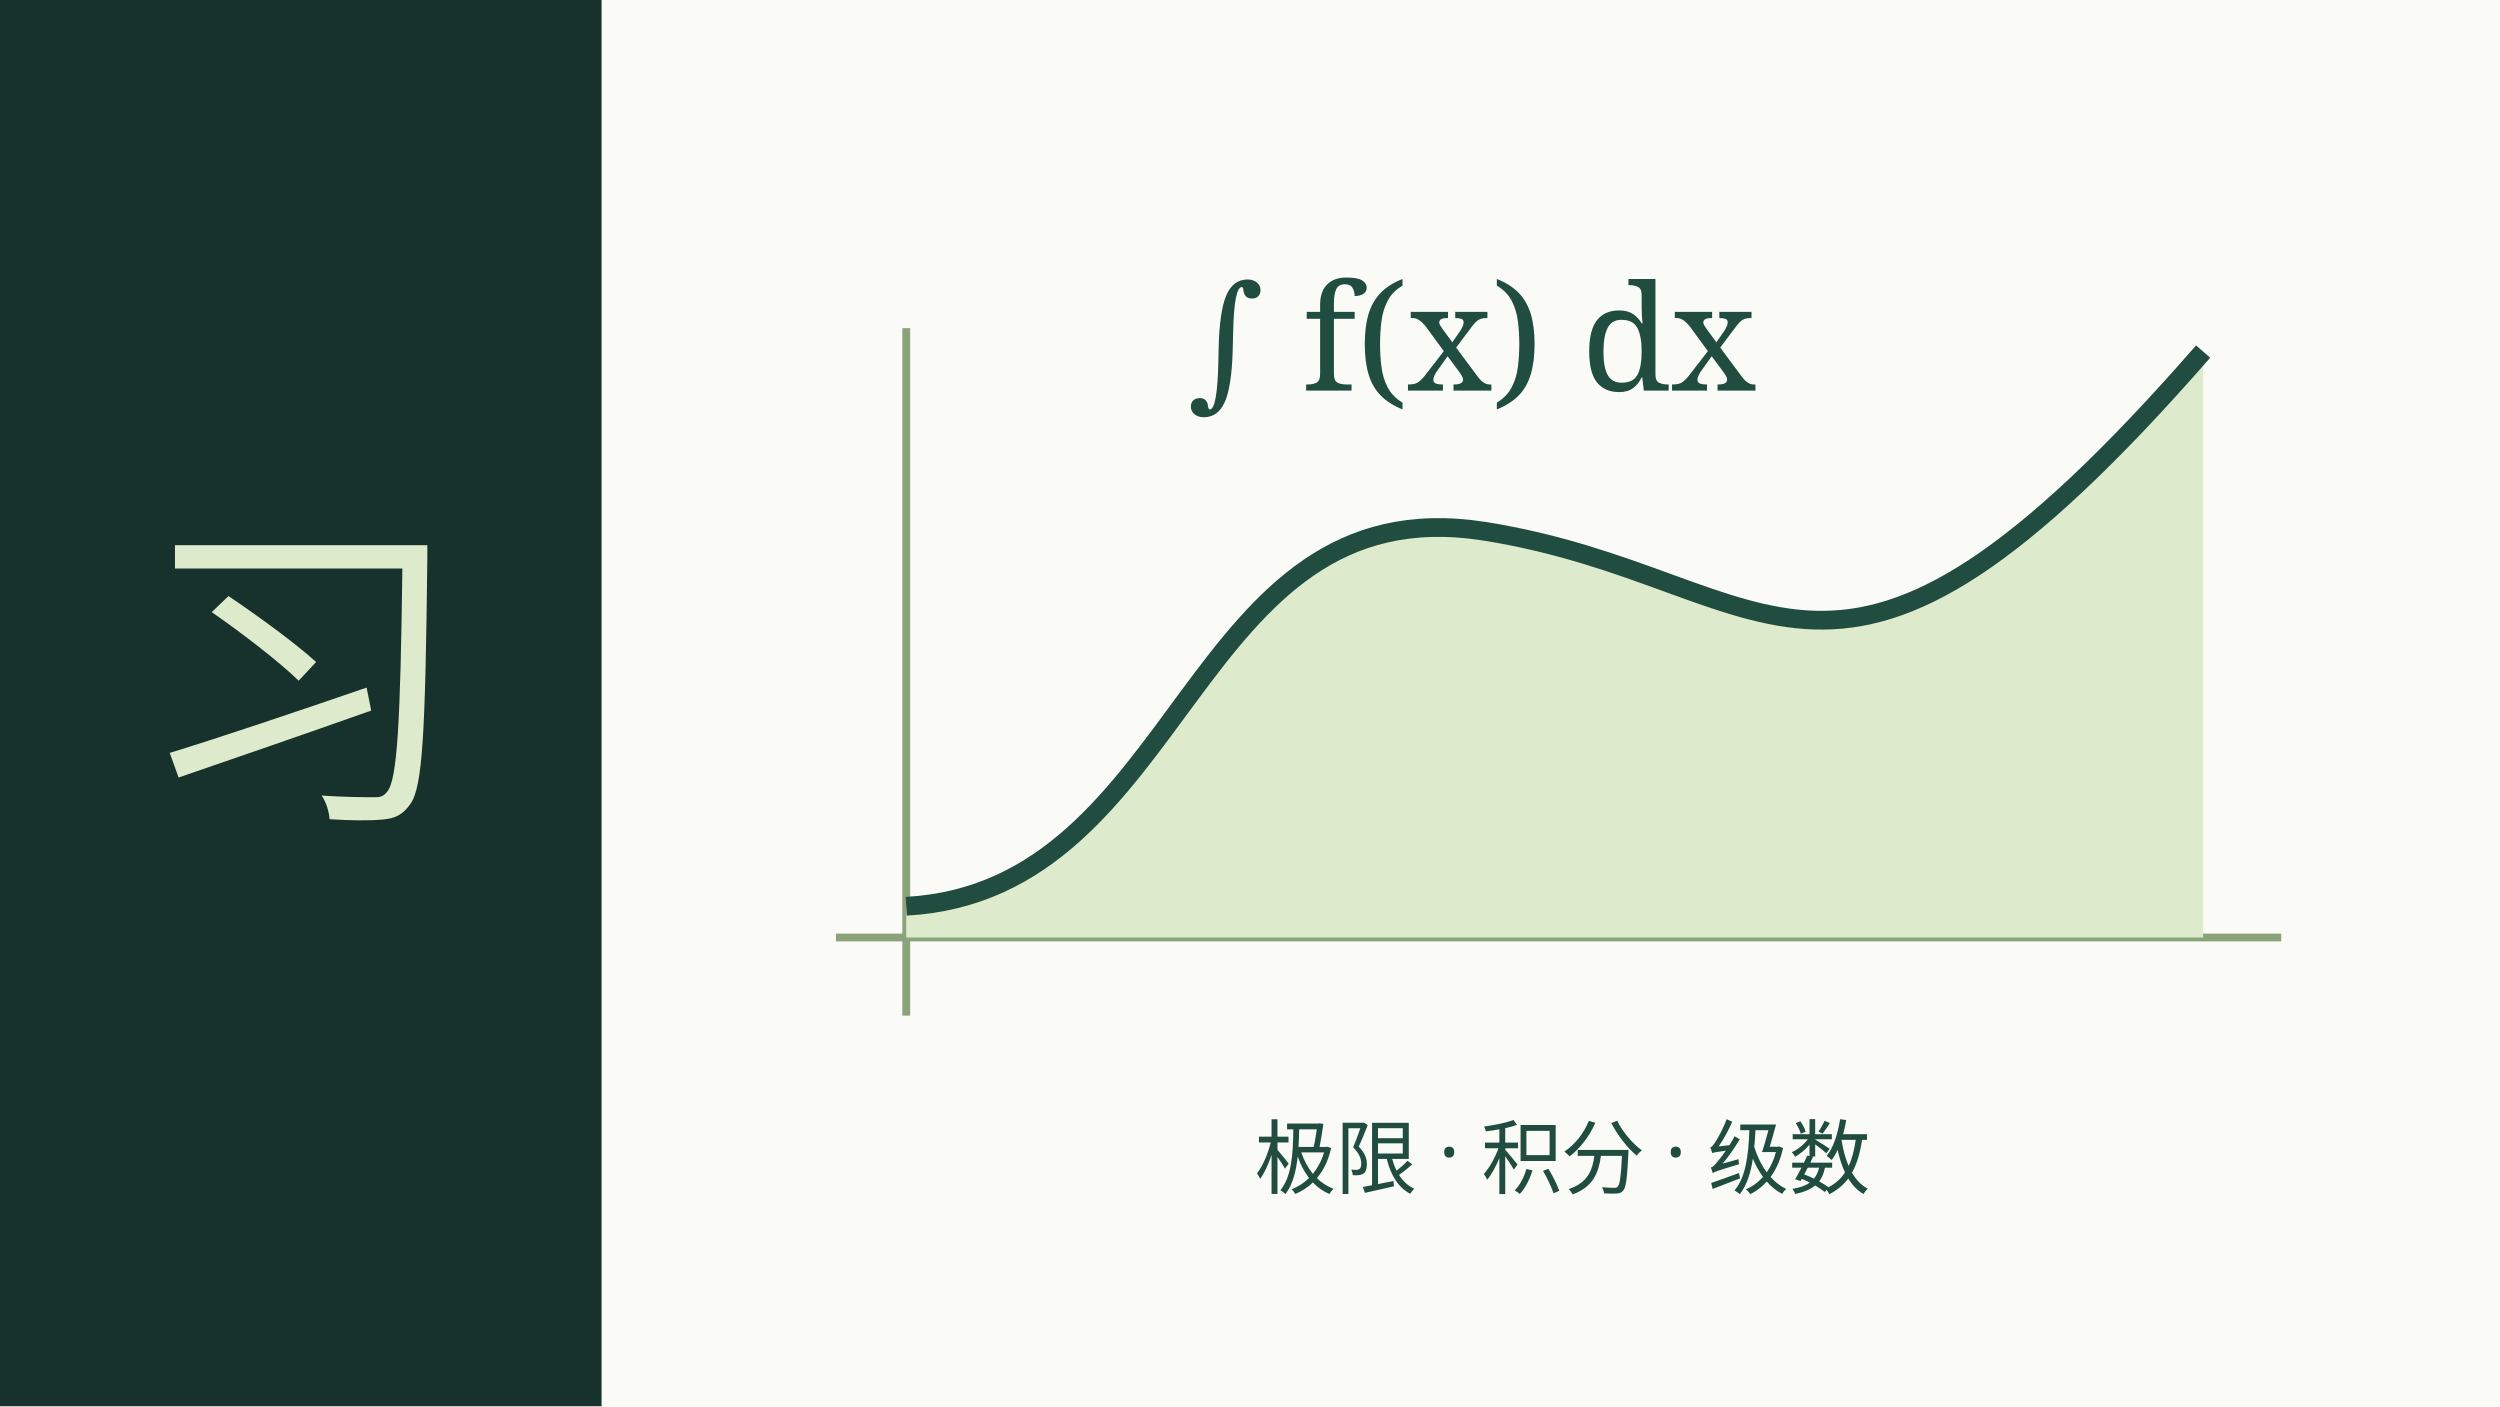
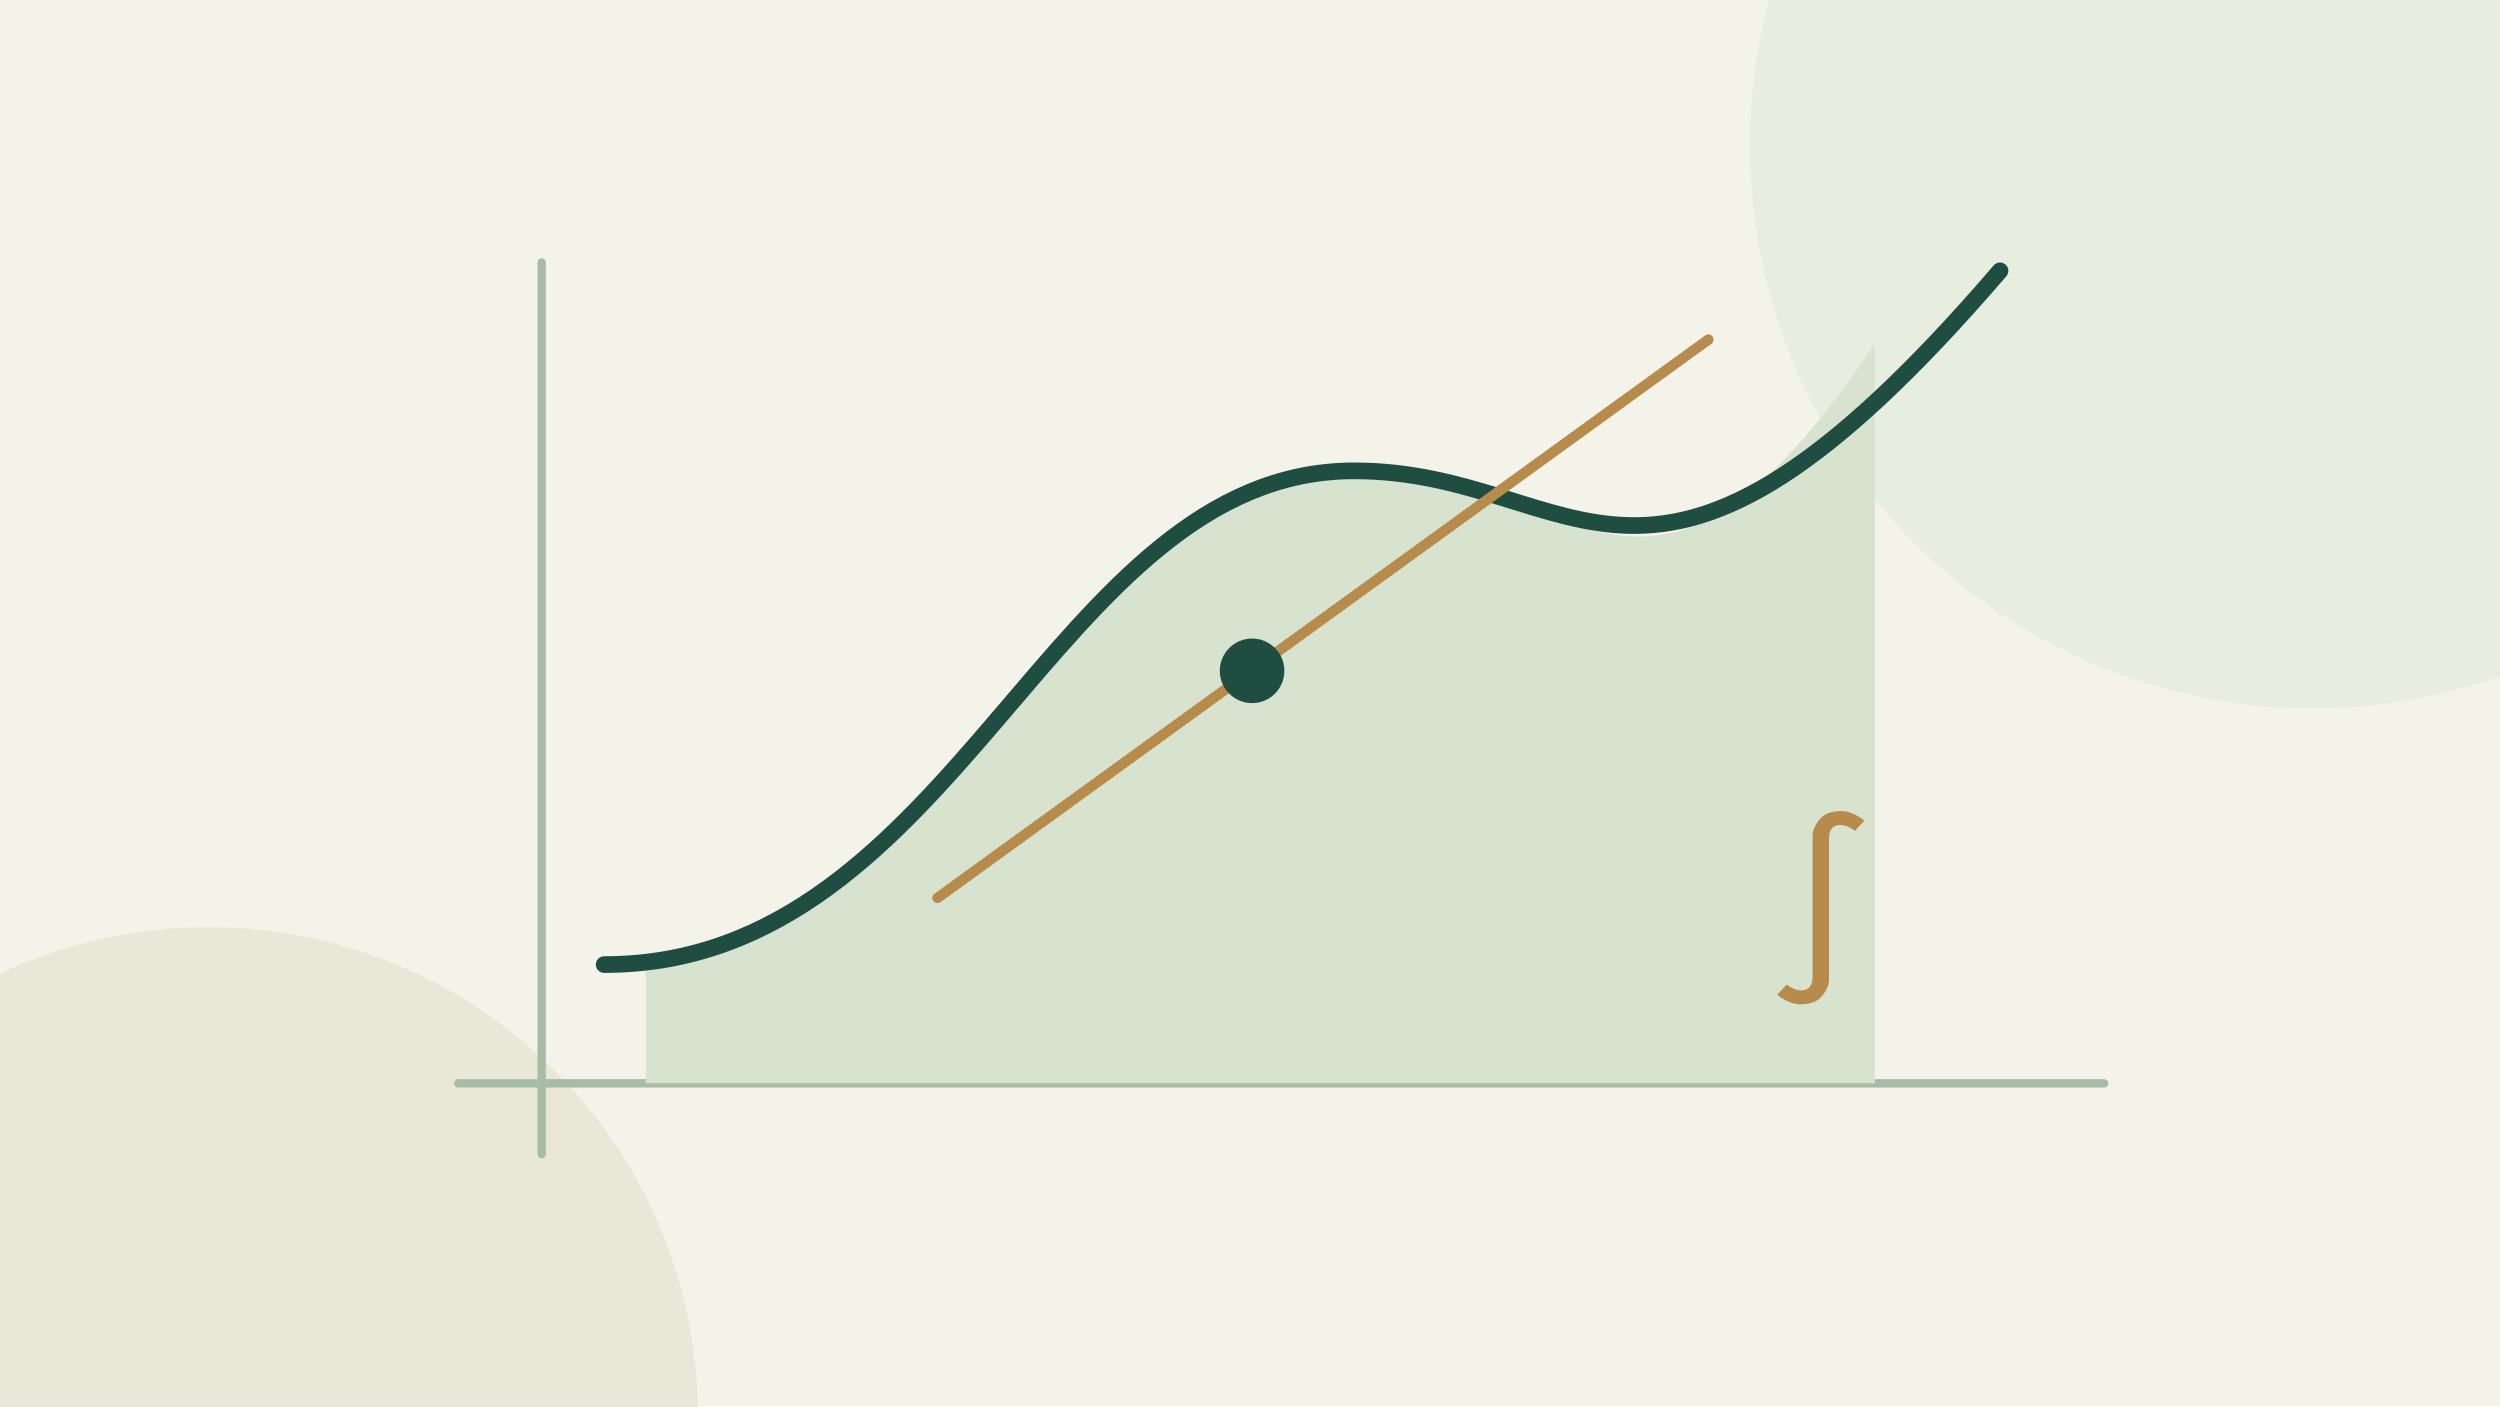
- <svg xmlns="http://www.w3.org/2000/svg" width="1600" height="900" viewBox="0 0 1600 900">
-   <rect width="1600" height="900" fill="#fafbf7" />
-   <rect width="385" height="900" fill="#17322c" />
-   <text x="192" y="510" text-anchor="middle" font-size="210" font-family="Songti SC,serif" fill="#ddebcc">习</text>
-   <path d="M535 600H1460M580 650V210" stroke="#8aa37b" stroke-width="5" fill="none" />
-   <path d="M580 580C760 570 760 310 950 340S1170 500 1410 225V600H580Z" fill="#ddebcc" />
-   <path d="M580 580C760 570 760 310 950 340S1170 500 1410 225" stroke="#214c40" stroke-width="12" fill="none" />
-   <text x="760" y="250" font-size="94" font-family="Georgia,serif" fill="#214c40">∫ f(x) dx</text>
-   <text x="1000" y="760" text-anchor="middle" font-size="52" font-family="PingFang SC,Microsoft YaHei,sans-serif" fill="#214c40">极限 · 积分 · 级数</text>
+ <svg xmlns="http://www.w3.org/2000/svg" width="1200" height="675" viewBox="0 0 1200 675">
+   <rect width="1200" height="675" fill="#f4f3e9" />
+   <circle cx="1110" cy="70" r="270" fill="#e7eddf" />
+   <circle cx="100" cy="680" r="235" fill="#e9e8d8" />
+   <path d="M220 520H1010M260 554V126" fill="none" stroke="#a6bca6" stroke-width="4" stroke-linecap="round" stroke-linejoin="round" />
+   <path d="M310 460C460 460 505 226 650 226C760 226 790 328 900 165L900 520H310Z" fill="#d8e3cf" />
+   <path d="M290 463C460 463 505 226 650 226C760 226 790 328 960 130" fill="none" stroke="#1f4d41" stroke-width="8" stroke-linecap="round" stroke-linejoin="round" />
+   <path d="M450 431L820 163" fill="none" stroke="#b68b4b" stroke-width="5" stroke-linecap="round" stroke-linejoin="round" />
+   <circle cx="601" cy="322" r="13" fill="#1f4d41" stroke="#1f4d41" stroke-width="5" />
+   <text x="874" y="441" fill="#b68b4b" font-family="ui-monospace,Menlo,monospace" font-size="88" text-anchor="middle" dominant-baseline="middle">∫</text>
</svg>
